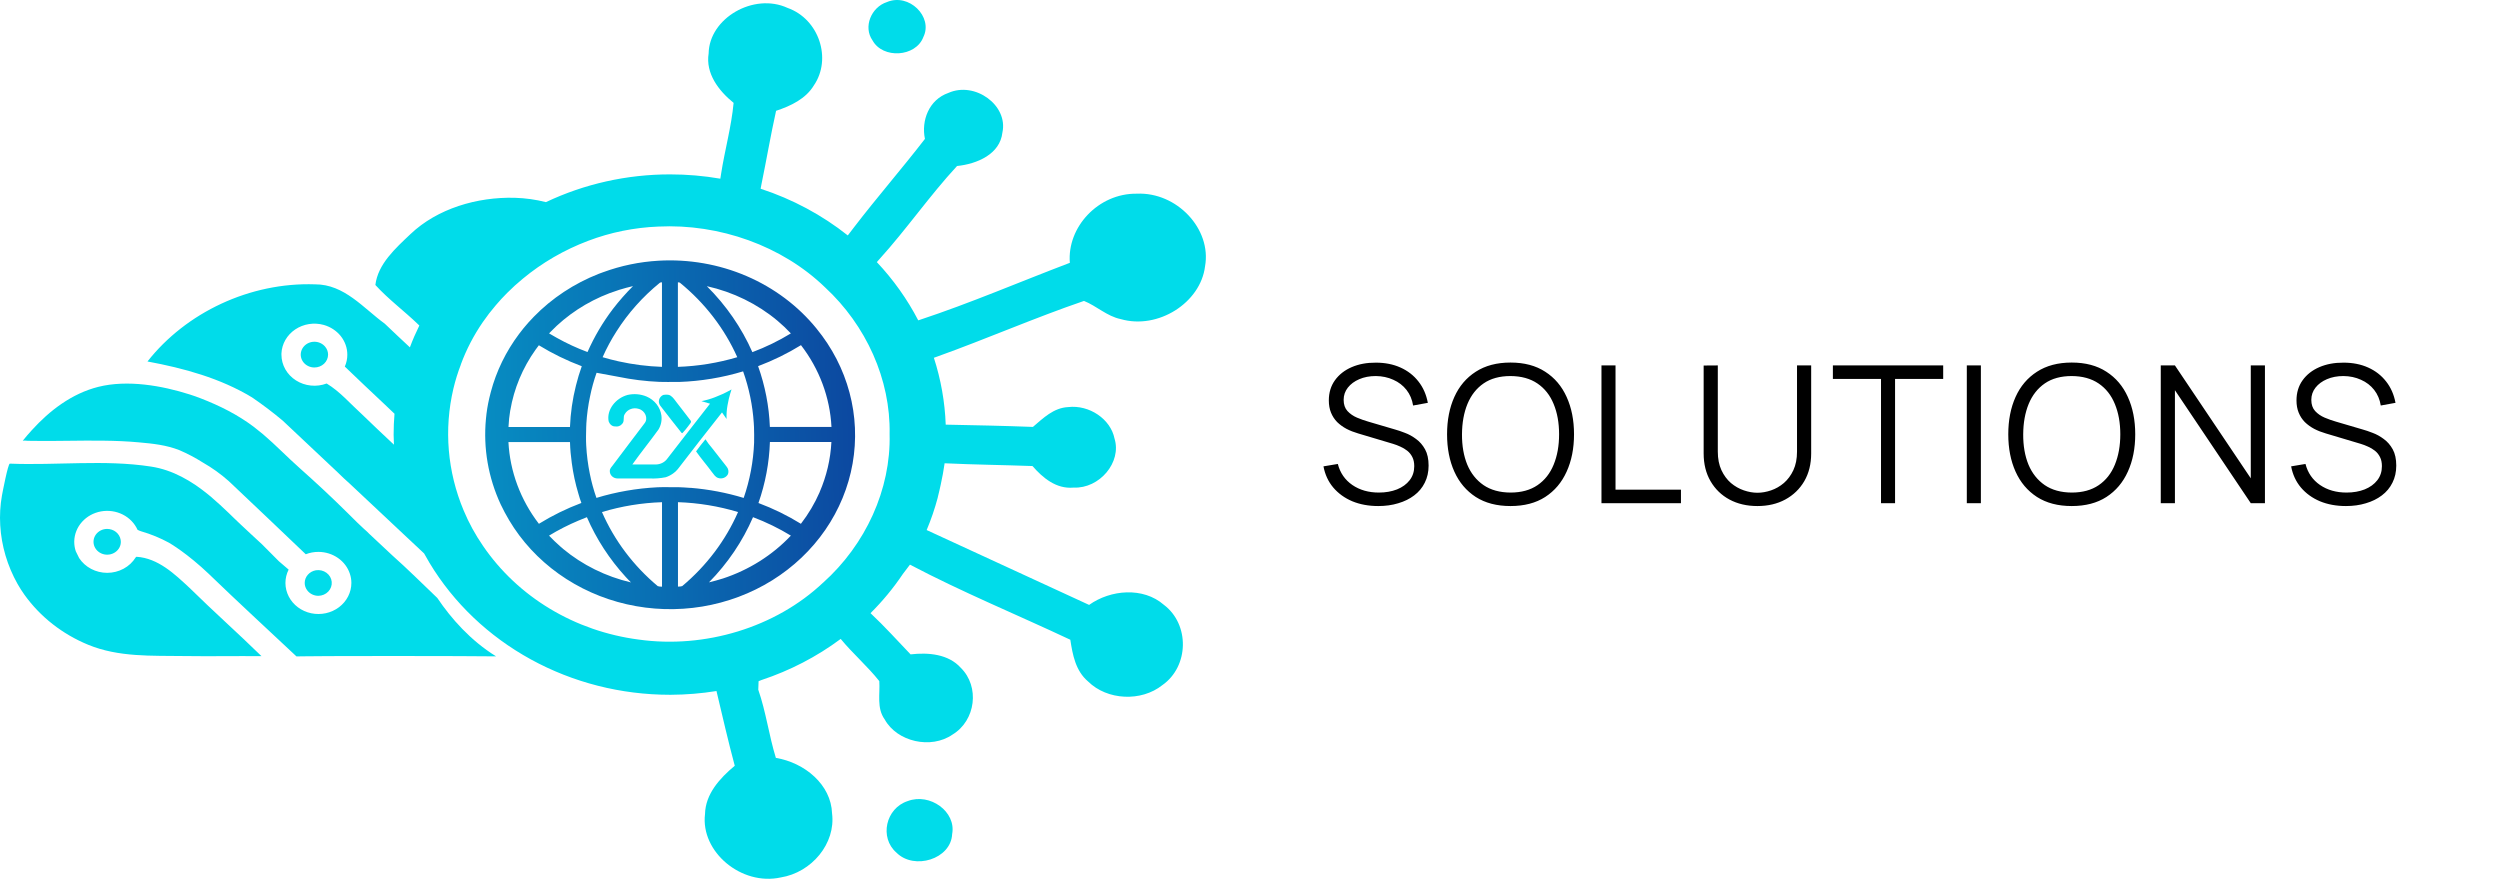
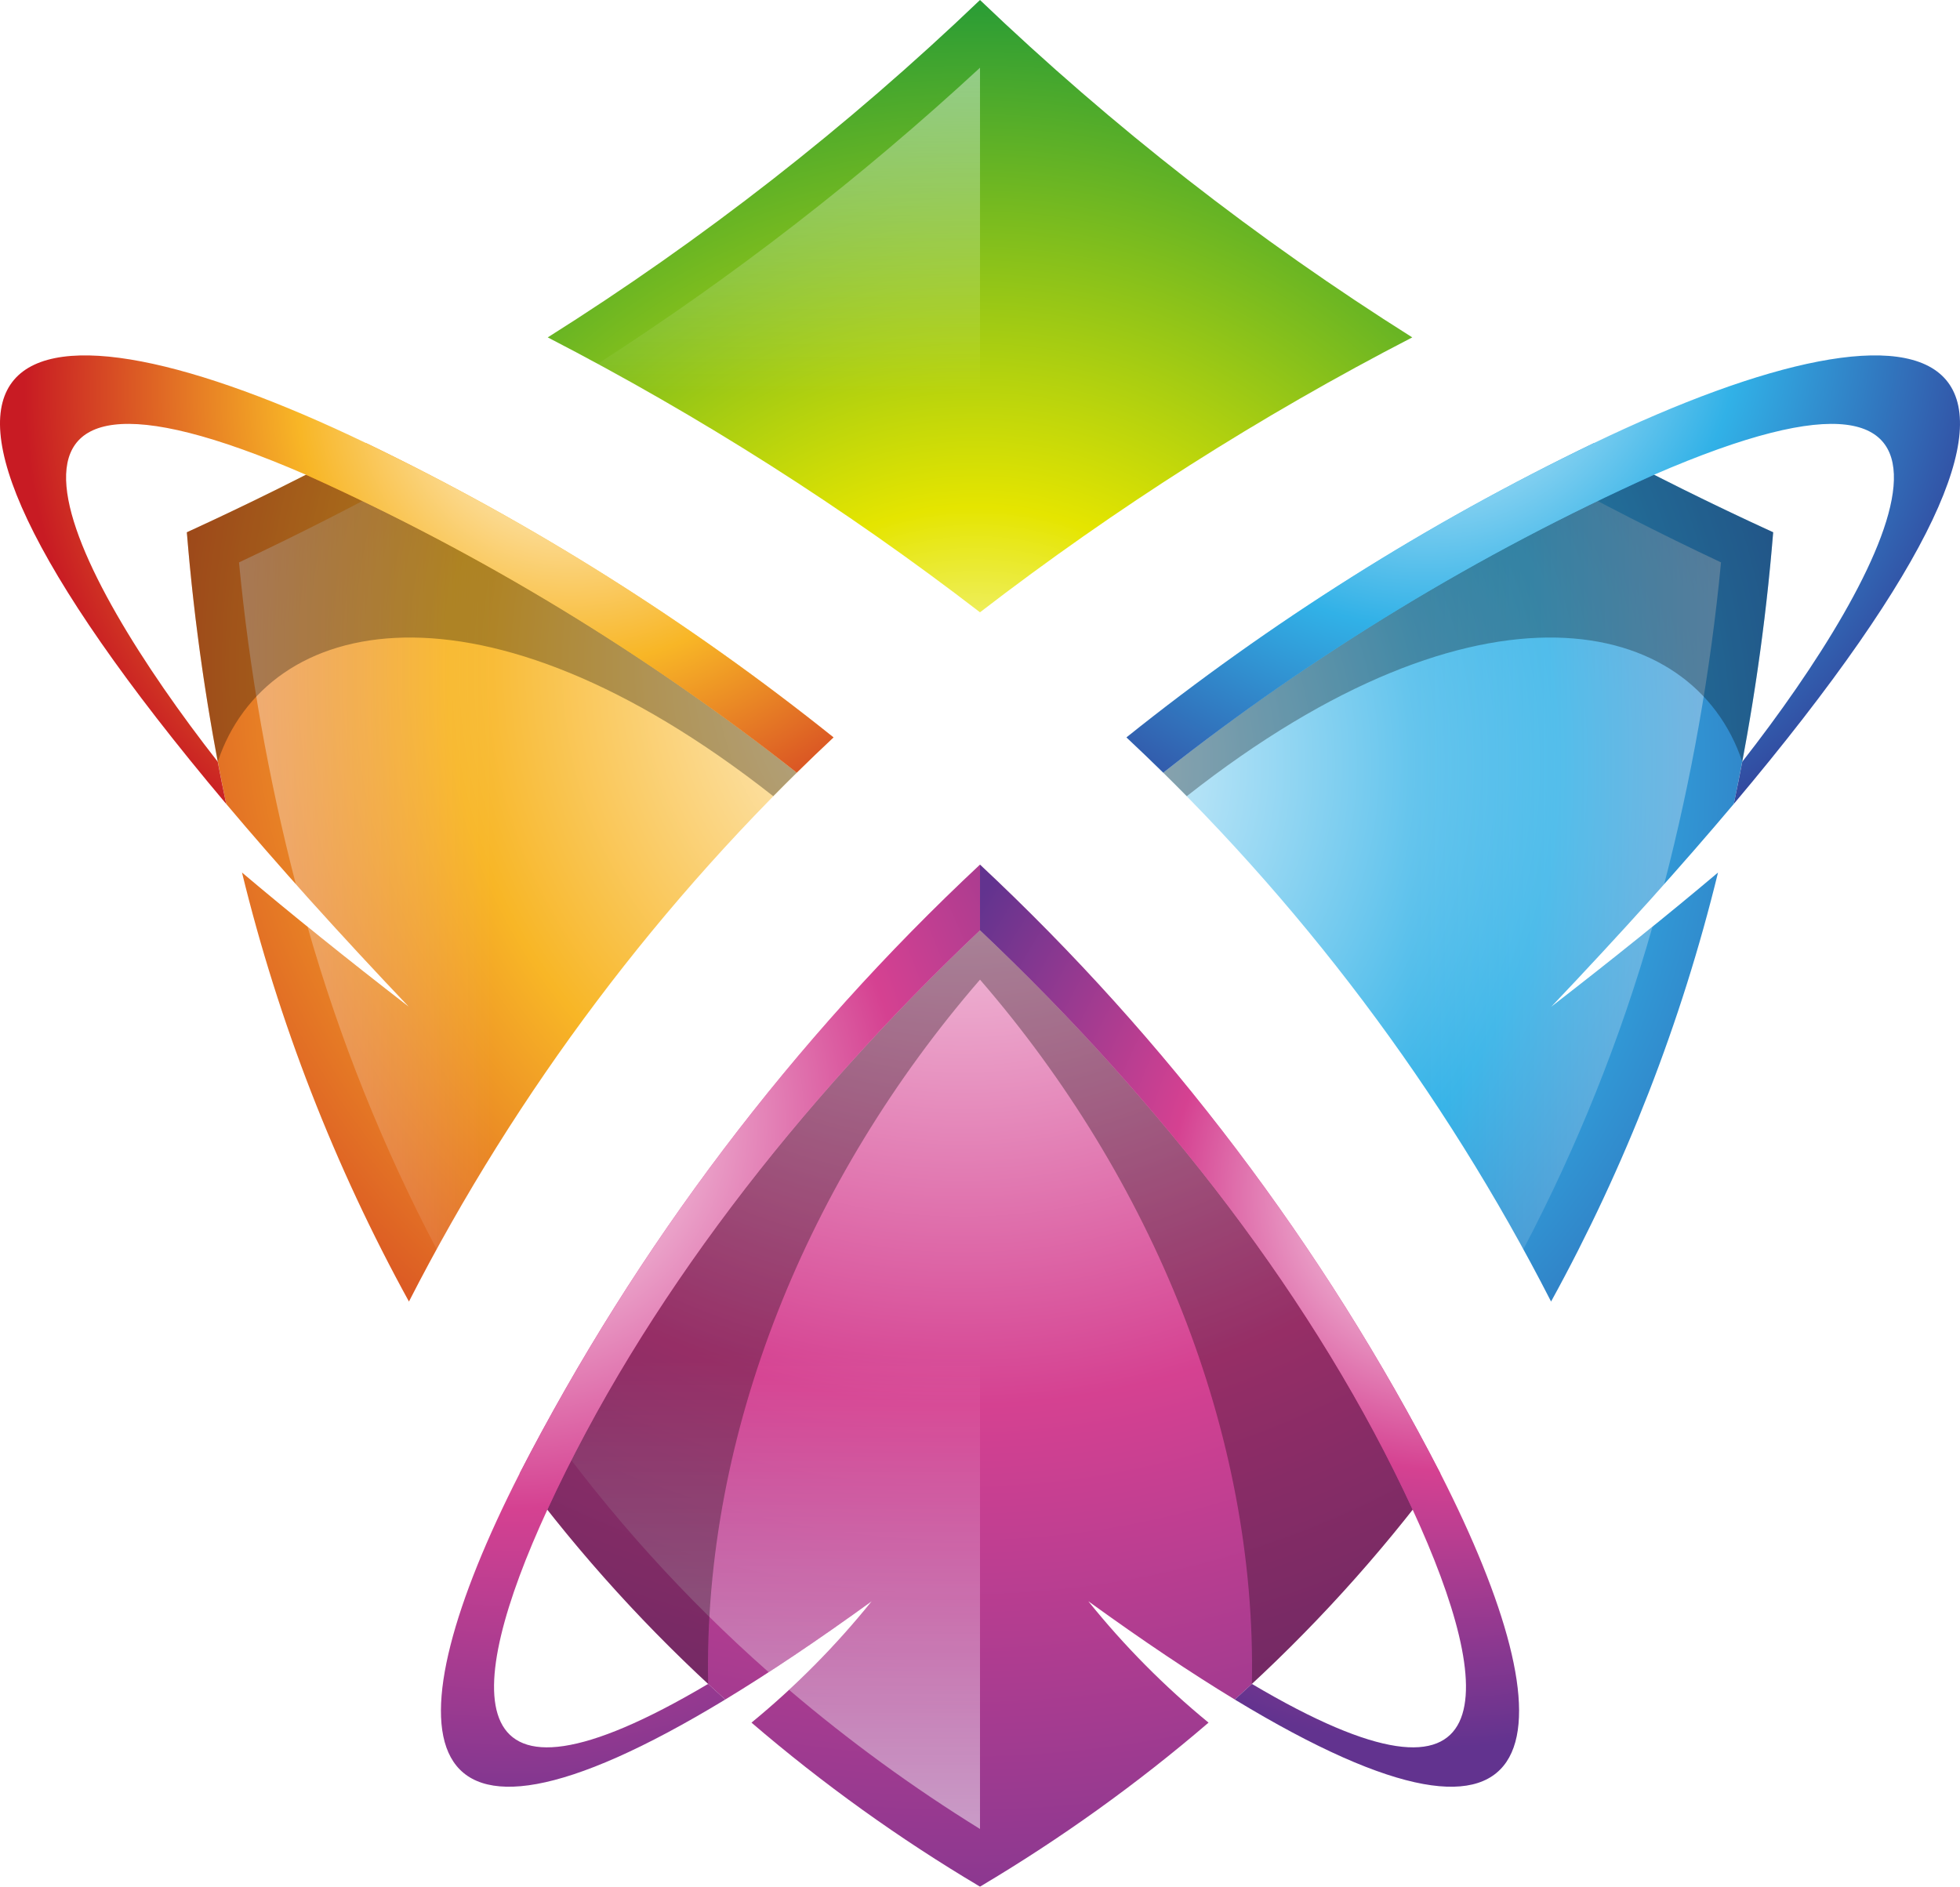
- <svg xmlns="http://www.w3.org/2000/svg" width="196" height="69" viewBox="0 0 196 69" fill="none">
-   <path d="M64.019 25.764C62.575 23.987 60.689 22.571 58.528 21.643C56.366 20.715 53.996 20.302 51.625 20.44C50.137 20.526 48.673 20.831 47.285 21.342C47.173 21.377 47.058 21.424 46.947 21.465C45.012 22.226 43.275 23.373 41.856 24.828C41.714 24.983 41.561 25.137 41.416 25.299C41.163 25.582 40.924 25.876 40.695 26.182C39.663 27.557 38.911 29.101 38.479 30.735C38.438 30.89 38.401 31.041 38.364 31.196C38.235 31.743 38.146 32.297 38.097 32.855C37.881 35.141 38.279 37.441 39.254 39.544C39.451 39.966 39.68 40.38 39.915 40.783C40.889 42.42 42.211 43.85 43.798 44.985C45.385 46.119 47.203 46.933 49.139 47.375C51.075 47.817 53.087 47.878 55.05 47.555C57.012 47.231 58.882 46.53 60.544 45.495C62.205 44.459 63.622 43.112 64.706 41.538C65.79 39.963 66.518 38.194 66.844 36.343C67.17 34.491 67.088 32.596 66.601 30.776C66.115 28.956 65.236 27.25 64.018 25.764H64.019ZM60.957 25.148C61.326 25.459 61.675 25.79 62.003 26.139C61.051 26.721 60.04 27.214 58.986 27.609C58.141 25.694 56.931 23.941 55.417 22.436C57.474 22.893 59.378 23.825 60.957 25.148ZM53.147 22.134C53.204 22.142 53.271 22.134 53.316 22.173C55.267 23.766 56.803 25.762 57.803 28.004C56.295 28.453 54.728 28.708 53.147 28.762V22.134ZM51.73 22.173C51.775 22.132 51.84 22.142 51.898 22.134V28.762C50.752 28.722 49.612 28.577 48.496 28.329C48.07 28.235 47.658 28.127 47.244 28.004C47.555 27.302 47.921 26.622 48.34 25.97C49.247 24.543 50.391 23.261 51.727 22.173H51.73ZM43.157 26.023C44.436 24.698 46.015 23.661 47.777 22.989C48.032 22.893 48.29 22.804 48.549 22.722C48.903 22.61 49.267 22.516 49.628 22.431C49.064 22.994 48.539 23.591 48.056 24.218C47.257 25.27 46.588 26.405 46.061 27.6C45.23 27.291 44.427 26.919 43.659 26.489C43.45 26.377 43.248 26.261 43.047 26.138C43.075 26.103 43.112 26.062 43.157 26.023ZM40.008 32.169C40.295 30.465 40.972 28.841 41.993 27.41C42.076 27.294 42.161 27.181 42.247 27.069C43.308 27.72 44.435 28.27 45.61 28.712C45.433 29.208 45.281 29.716 45.154 30.226C44.885 31.292 44.729 32.38 44.686 33.475H39.865C39.885 33.037 39.931 32.6 40.004 32.167L40.008 32.169ZM39.867 34.66H44.687C44.703 35.209 44.752 35.758 44.829 36.303C44.936 37.116 45.109 37.92 45.347 38.708C45.416 38.952 45.488 39.191 45.581 39.432C44.415 39.87 43.3 40.418 42.25 41.066C40.809 39.192 39.979 36.964 39.861 34.653L39.867 34.66ZM44.14 43.023C44.066 42.966 43.998 42.904 43.927 42.841C43.62 42.574 43.328 42.288 43.044 41.994C43.78 41.545 44.552 41.151 45.352 40.815C45.569 40.721 45.792 40.633 46.013 40.547C46.754 42.257 47.784 43.842 49.064 45.241C49.206 45.384 49.326 45.531 49.47 45.663C47.492 45.199 45.662 44.293 44.134 43.022L44.14 43.023ZM51.901 45.995C51.788 46.001 51.675 45.986 51.568 45.953C49.66 44.356 48.164 42.37 47.195 40.145C48.719 39.685 50.302 39.424 51.901 39.372V45.995ZM51.559 38.203H51.54C49.915 38.284 48.308 38.564 46.76 39.035C46.544 38.418 46.371 37.788 46.243 37.15C46.093 36.415 45.998 35.67 45.959 34.922C45.931 34.538 45.948 33.853 45.959 33.478L45.97 33.235V33.219C45.972 33.214 45.972 33.209 45.97 33.204C46.014 32.486 46.112 31.771 46.263 31.066C46.389 30.443 46.559 29.828 46.772 29.225L48.463 29.538C49.527 29.759 50.61 29.892 51.698 29.939C51.867 29.939 52.691 29.957 53.238 29.945H53.251C54.953 29.885 56.638 29.605 58.26 29.115C58.725 30.426 59.007 31.789 59.096 33.169V33.184C59.105 33.281 59.109 33.382 59.114 33.478C59.122 33.822 59.135 34.357 59.122 34.663V34.708C59.064 36.18 58.789 37.637 58.305 39.038C56.96 38.628 55.571 38.364 54.163 38.248C54.141 38.248 54.117 38.248 54.092 38.248C53.784 38.222 53.476 38.206 53.164 38.195C53.004 38.195 52.84 38.195 52.688 38.195C52.121 38.183 51.664 38.198 51.554 38.202L51.559 38.203ZM53.486 45.951C53.378 45.981 53.266 45.994 53.153 45.99V39.37C54.753 39.424 56.338 39.684 57.863 40.144C56.889 42.369 55.39 44.356 53.481 45.955L53.486 45.951ZM56.655 45.36C56.302 45.474 55.946 45.568 55.583 45.657C57.053 44.164 58.223 42.432 59.037 40.546C60.073 40.937 61.067 41.422 62.004 41.993C60.555 43.529 58.711 44.69 56.649 45.364L56.655 45.36ZM64.263 38.581C63.879 39.461 63.385 40.296 62.791 41.066C61.743 40.418 60.627 39.872 59.462 39.436C60.004 37.891 60.307 36.28 60.361 34.653H65.182C65.113 36.004 64.8 37.334 64.257 38.585L64.263 38.581ZM60.358 33.47C60.294 31.849 59.984 30.245 59.435 28.707C60.611 28.265 61.738 27.713 62.797 27.06C64.24 28.932 65.071 31.161 65.187 33.472L60.358 33.47Z" fill="url(#paint0_linear_551_7754)" />
-   <path d="M72.391 2.905C73.175 1.315 71.256 -0.569 69.537 0.162C68.297 0.563 67.665 2.117 68.402 3.161C69.209 4.639 71.798 4.476 72.391 2.905Z" fill="url(#paint1_linear_551_7754)" />
-   <path d="M89.122 15.185C86.103 15.146 83.645 17.815 83.876 20.605C79.944 22.099 76.078 23.765 72.088 25.084L71.99 25.115C71.132 23.461 70.039 21.925 68.742 20.547L68.935 20.332C71.075 17.971 72.87 15.354 75.032 13.015C76.613 12.854 78.403 12.08 78.588 10.393C79.06 8.255 76.437 6.358 74.358 7.283C72.823 7.817 72.216 9.456 72.515 10.89C70.712 13.226 68.766 15.46 66.972 17.798L66.467 18.458C64.446 16.854 62.13 15.613 59.633 14.797L59.687 14.505C60.087 12.566 60.416 10.616 60.845 8.687C62.008 8.303 63.182 7.739 63.81 6.691C65.228 4.621 64.224 1.499 61.744 0.62C59.096 -0.598 55.602 1.422 55.557 4.191C55.31 5.75 56.329 7.105 57.515 8.065C57.342 9.936 56.824 11.762 56.535 13.62L56.475 14.009C55.178 13.785 53.861 13.672 52.541 13.672C49.159 13.669 45.823 14.414 42.802 15.847C42.005 15.645 41.187 15.531 40.362 15.507C37.406 15.429 34.289 16.35 32.18 18.354C31.002 19.472 29.628 20.698 29.429 22.343C30.456 23.469 31.698 24.385 32.799 25.446L32.877 25.52C32.602 26.077 32.353 26.648 32.135 27.232C31.478 26.618 30.816 26.003 30.168 25.379C28.496 24.165 26.998 22.281 24.695 22.292C19.6 22.118 14.586 24.497 11.563 28.34C14.439 28.874 17.276 29.654 19.76 31.156C20.596 31.726 21.4 32.335 22.17 32.982L26.5 37.058C26.792 37.348 27.091 37.631 27.4 37.901L31.871 42.099L33.25 43.39C33.386 43.642 33.528 43.89 33.676 44.133C35.567 47.27 38.307 49.88 41.616 51.695C44.925 53.511 48.685 54.469 52.514 54.471H52.601C53.797 54.464 54.992 54.366 56.172 54.177C56.636 56.131 57.084 58.092 57.605 60.035C56.423 61.021 55.306 62.251 55.273 63.826C54.916 66.785 58.126 69.466 61.202 68.793C63.65 68.402 65.534 66.112 65.233 63.771C65.159 61.512 63.087 59.794 60.828 59.419C60.286 57.656 60.053 55.812 59.449 54.075C59.457 53.908 59.466 53.575 59.473 53.407C59.544 53.377 59.614 53.348 59.691 53.318C61.939 52.573 64.041 51.483 65.911 50.091C66.859 51.244 68.009 52.229 68.937 53.399C69.007 54.405 68.715 55.507 69.362 56.405C70.326 58.15 72.987 58.766 74.679 57.589C76.502 56.486 76.825 53.829 75.327 52.358C74.362 51.279 72.786 51.14 71.389 51.303C70.35 50.22 69.349 49.102 68.249 48.072C69.198 47.127 70.047 46.098 70.785 44.999C70.971 44.756 71.155 44.507 71.34 44.268C75.422 46.419 79.725 48.186 83.913 50.156C84.093 51.328 84.323 52.598 85.308 53.429C86.807 54.91 89.476 55.032 91.131 53.712C93.225 52.242 93.282 48.949 91.246 47.417C89.628 46.005 87.07 46.225 85.386 47.425C81.133 45.471 76.887 43.515 72.65 41.556C73 40.726 73.29 39.876 73.52 39.01C73.52 39.01 73.52 38.998 73.52 38.995C73.529 38.959 73.537 38.928 73.544 38.894C73.622 38.596 73.686 38.294 73.754 37.992C73.877 37.435 73.978 36.878 74.058 36.321C76.353 36.43 78.653 36.454 80.948 36.538C81.745 37.455 82.804 38.352 84.162 38.228C86.207 38.322 87.957 36.236 87.378 34.383C87.07 32.847 85.393 31.725 83.748 31.915C82.599 31.969 81.778 32.792 80.981 33.47C78.712 33.384 76.431 33.336 74.157 33.292H74.144C74.079 31.514 73.767 29.752 73.216 28.05L73.499 27.948C77.358 26.563 81.111 24.918 84.983 23.593C85.976 23.987 86.773 24.789 87.862 25.017C90.789 25.864 94.131 23.732 94.476 20.876C95.002 17.954 92.267 15.042 89.122 15.185ZM30.885 34.863C30.035 34.069 29.19 33.268 28.352 32.458C27.457 31.649 26.66 30.702 25.61 30.067C25.218 30.215 24.793 30.27 24.373 30.227C23.954 30.185 23.551 30.046 23.202 29.823C22.852 29.6 22.566 29.3 22.367 28.949C22.169 28.597 22.066 28.206 22.065 27.808C22.063 27.775 22.063 27.741 22.065 27.708C22.082 27.337 22.188 26.975 22.375 26.649C22.563 26.323 22.827 26.042 23.147 25.827C23.468 25.612 23.836 25.468 24.224 25.407C24.612 25.346 25.01 25.37 25.387 25.475C25.913 25.626 26.376 25.929 26.709 26.341C27.048 26.764 27.232 27.28 27.23 27.811C27.231 28.129 27.164 28.445 27.033 28.739C28.055 29.733 29.102 30.704 30.141 31.688C30.403 31.939 30.667 32.186 30.929 32.437C30.884 32.979 30.86 33.524 30.86 34.078C30.866 34.337 30.87 34.604 30.885 34.863ZM64.526 45.684C60.805 49.196 55.266 50.872 50.064 50.141C47.59 49.818 45.22 48.994 43.116 47.727C41.011 46.461 39.222 44.78 37.871 42.801C37.267 41.926 36.758 40.995 36.352 40.024C35.076 36.986 34.795 33.657 35.547 30.468C35.698 29.83 35.893 29.202 36.13 28.588C36.13 28.588 36.13 28.576 36.13 28.572C36.561 27.402 37.142 26.285 37.858 25.246C38.171 24.792 38.508 24.354 38.869 23.934C39.153 23.601 39.447 23.276 39.76 22.966C40.15 22.575 40.561 22.201 40.992 21.848C42.507 20.592 44.238 19.589 46.111 18.881C47.863 18.216 49.722 17.838 51.609 17.763C56.404 17.527 61.316 19.273 64.677 22.522C67.906 25.505 69.831 29.753 69.745 34.031C69.854 38.375 67.863 42.697 64.526 45.688V45.684ZM74.178 34.008V34.059C74.178 34.041 74.178 34.024 74.178 34.007V34.008Z" fill="url(#paint2_linear_551_7754)" />
-   <path d="M71.171 62.802C69.434 63.363 68.929 65.673 70.279 66.844C71.667 68.246 74.562 67.352 74.648 65.394C74.984 63.634 72.903 62.145 71.171 62.802Z" fill="url(#paint3_linear_551_7754)" />
-   <path d="M25.485 27.172C25.386 27.055 25.26 26.96 25.117 26.895C24.974 26.829 24.818 26.794 24.659 26.793C24.5 26.791 24.343 26.823 24.199 26.886C24.055 26.949 23.927 27.041 23.826 27.157C23.724 27.272 23.651 27.407 23.612 27.552C23.572 27.697 23.567 27.848 23.598 27.995C23.628 28.142 23.693 28.28 23.788 28.401C23.882 28.521 24.003 28.62 24.144 28.691C24.299 28.771 24.474 28.812 24.651 28.811C24.935 28.811 25.207 28.704 25.408 28.515C25.608 28.326 25.721 28.07 25.722 27.803C25.722 27.574 25.639 27.352 25.486 27.173L25.485 27.172Z" fill="url(#paint4_linear_551_7754)" />
-   <path d="M8.403 41.467C8.227 41.467 8.055 41.507 7.9 41.585C7.745 41.663 7.612 41.775 7.514 41.912C7.416 42.049 7.355 42.207 7.337 42.371C7.319 42.535 7.343 42.702 7.409 42.855C7.475 43.008 7.579 43.144 7.714 43.25C7.848 43.357 8.008 43.43 8.18 43.465C8.351 43.499 8.529 43.493 8.698 43.448C8.867 43.402 9.021 43.318 9.147 43.203C9.273 43.091 9.366 42.95 9.421 42.795C9.475 42.64 9.487 42.475 9.458 42.314C9.417 42.078 9.288 41.863 9.095 41.708C8.902 41.553 8.657 41.468 8.403 41.467Z" fill="url(#paint5_linear_551_7754)" />
-   <path d="M34.285 46.881L34.277 46.873C33.103 45.751 31.949 44.602 30.746 43.533L28.943 41.846C28.818 41.715 28.685 41.591 28.546 41.474L28.033 40.99C27.769 40.723 27.507 40.464 27.24 40.205C26.041 39.017 24.78 37.842 23.516 36.719C22.523 35.842 21.619 34.893 20.609 34.034C20.371 33.834 20.128 33.64 19.878 33.45C18.621 32.506 17.238 31.814 15.756 31.238C15.464 31.122 15.169 31.02 14.868 30.924C12.681 30.228 9.995 29.759 7.713 30.328C5.619 30.855 3.877 32.199 2.494 33.726C2.251 33.993 2.013 34.267 1.785 34.549C1.905 34.538 2.027 34.541 2.146 34.557C2.278 34.557 2.404 34.565 2.536 34.565C4.396 34.595 6.261 34.522 8.12 34.549C9.048 34.561 9.975 34.595 10.9 34.682C11.992 34.778 13.044 34.891 14.066 35.293C14.703 35.566 15.314 35.889 15.895 36.257C16.627 36.674 17.31 37.163 17.932 37.716C19.955 39.62 21.956 41.538 23.972 43.454C24.286 43.33 24.624 43.267 24.965 43.268C25.517 43.269 26.055 43.437 26.499 43.747C26.944 44.056 27.271 44.492 27.433 44.99C27.509 45.22 27.548 45.46 27.548 45.701C27.548 46.066 27.461 46.427 27.293 46.757C27.125 47.087 26.881 47.376 26.578 47.605C26.275 47.833 25.922 47.994 25.544 48.076C25.166 48.158 24.773 48.159 24.395 48.079C24.016 47.999 23.662 47.839 23.358 47.612C23.054 47.385 22.808 47.096 22.639 46.768C22.469 46.439 22.38 46.078 22.378 45.713C22.377 45.347 22.463 44.986 22.629 44.656C22.378 44.436 22.123 44.219 21.865 44.003C21.426 43.554 20.979 43.113 20.535 42.667C19.968 42.153 19.41 41.622 18.844 41.096C18.532 40.81 18.236 40.508 17.932 40.218C17.484 39.789 17.029 39.367 16.557 38.965L16.334 38.779C15.033 37.719 13.555 36.841 11.83 36.578C9.995 36.295 8.135 36.28 6.279 36.311C4.423 36.342 2.604 36.423 0.77 36.349C0.628 36.349 0.194 38.621 0.153 38.845C0.016 39.618 -0.029 40.403 0.018 41.186C0.113 42.792 0.576 44.36 1.376 45.781C1.541 46.074 1.723 46.358 1.919 46.632C3.157 48.36 4.892 49.72 6.92 50.552C9.298 51.531 11.882 51.399 14.434 51.434C16.455 51.464 18.48 51.425 20.5 51.442C18.648 49.631 16.706 47.909 14.861 46.091C13.709 45.022 12.403 43.755 10.694 43.65C10.676 43.668 10.658 43.684 10.638 43.7C10.41 44.068 10.084 44.374 9.692 44.586C9.3 44.799 8.855 44.911 8.403 44.911C7.962 44.91 7.528 44.803 7.143 44.6C6.758 44.397 6.434 44.105 6.203 43.751C6.116 43.573 6.03 43.395 5.94 43.216C5.861 42.978 5.821 42.731 5.821 42.481V42.439C5.833 41.881 6.047 41.344 6.428 40.918C6.809 40.491 7.334 40.201 7.916 40.095C8.497 39.99 9.099 40.076 9.621 40.338C10.143 40.601 10.553 41.025 10.784 41.538C10.88 41.589 10.982 41.63 11.087 41.661C11.838 41.88 12.561 42.177 13.242 42.547C13.34 42.606 14.66 43.363 16.419 45.038C16.419 45.038 16.419 45.046 16.428 45.05C18.669 47.213 20.965 49.325 23.243 51.463C23.432 51.463 23.625 51.463 23.819 51.455C24.48 51.455 25.136 51.443 25.794 51.439C29.164 51.424 32.531 51.431 35.901 51.439L38.895 51.459C36.893 50.219 35.381 48.505 34.285 46.881Z" fill="url(#paint6_linear_551_7754)" />
-   <path d="M24.959 46.712C25.106 46.71 25.251 46.679 25.385 46.621C25.519 46.564 25.639 46.481 25.737 46.378C25.835 46.275 25.91 46.154 25.956 46.022C26.003 45.891 26.02 45.752 26.006 45.614C25.993 45.475 25.95 45.342 25.88 45.22C25.809 45.098 25.712 44.992 25.596 44.907C25.48 44.822 25.346 44.761 25.204 44.726C25.061 44.692 24.913 44.686 24.768 44.709C24.521 44.751 24.298 44.874 24.138 45.055C23.977 45.236 23.889 45.465 23.889 45.701C23.888 45.919 23.963 46.13 24.103 46.304C24.202 46.43 24.331 46.533 24.48 46.604C24.628 46.675 24.793 46.712 24.959 46.712Z" fill="url(#paint7_linear_551_7754)" />
-   <path d="M53.428 33.931L53.498 33.961C53.684 33.761 53.857 33.55 54.017 33.33C54.091 33.218 54.259 33.081 54.127 32.951C53.783 32.483 53.41 32.033 53.063 31.568C52.908 31.38 52.788 31.16 52.571 31.02C52.405 30.91 52.181 30.935 51.991 30.966C51.912 31.002 51.843 31.055 51.788 31.119C51.733 31.183 51.693 31.258 51.672 31.339C51.651 31.419 51.649 31.503 51.665 31.584C51.682 31.665 51.717 31.742 51.768 31.809C52.323 32.517 52.861 33.233 53.428 33.931Z" fill="url(#paint8_linear_551_7754)" />
-   <path d="M55.809 35.107C55.624 34.897 55.458 34.674 55.309 34.44C55.057 34.751 54.799 35.058 54.572 35.388C54.964 35.95 55.423 36.474 55.827 37.025C55.96 37.189 56.074 37.397 56.299 37.472C56.446 37.522 56.607 37.519 56.751 37.462C56.894 37.406 57.011 37.301 57.076 37.167C57.112 37.068 57.12 36.962 57.099 36.859C57.079 36.755 57.031 36.659 56.96 36.578L55.809 35.107Z" fill="url(#paint9_linear_551_7754)" />
-   <path d="M56.605 32.334L56.963 32.848C56.948 32.491 56.973 32.133 57.036 31.78C57.063 31.614 57.097 31.447 57.136 31.284C57.198 31.017 57.278 30.763 57.351 30.533C57.136 30.655 56.892 30.78 56.642 30.897C56.448 30.985 56.248 31.069 56.048 31.145C55.707 31.278 55.353 31.38 54.992 31.451L55.666 31.649C54.542 33.092 53.415 34.532 52.301 35.978C52.204 36.108 52.077 36.214 51.929 36.289C51.782 36.364 51.618 36.407 51.45 36.413H49.577C50.237 35.484 50.961 34.596 51.627 33.671C51.827 33.336 51.906 32.949 51.853 32.568C51.808 32.249 51.678 31.946 51.475 31.687C51.272 31.428 51.002 31.222 50.692 31.088C50.225 30.894 49.703 30.85 49.207 30.962C48.263 31.216 47.544 32.127 47.717 33.03C47.782 33.229 47.974 33.443 48.223 33.431C48.324 33.45 48.428 33.443 48.524 33.409C48.62 33.376 48.705 33.318 48.768 33.242C48.999 33.023 48.81 32.689 48.992 32.449C49.094 32.274 49.258 32.139 49.456 32.067C49.654 31.995 49.872 31.991 50.072 32.055C50.577 32.188 50.851 32.806 50.526 33.194C49.699 34.263 48.903 35.353 48.083 36.426C47.978 36.578 47.812 36.716 47.809 36.906C47.804 36.983 47.816 37.061 47.844 37.135C47.873 37.208 47.916 37.275 47.973 37.332C48.03 37.388 48.098 37.434 48.174 37.464C48.25 37.495 48.332 37.511 48.415 37.511C49.253 37.517 50.092 37.511 50.93 37.511C51.354 37.532 51.779 37.499 52.195 37.415C52.604 37.279 52.959 37.026 53.208 36.692C54.327 35.233 55.459 33.78 56.605 32.334Z" fill="url(#paint10_linear_551_7754)" />
-   <path d="M108.057 39.674C107.302 39.674 106.622 39.549 106.017 39.299C105.417 39.044 104.92 38.684 104.525 38.219C104.135 37.754 103.88 37.202 103.76 36.562L104.885 36.374C105.065 37.074 105.445 37.624 106.025 38.024C106.605 38.419 107.297 38.617 108.102 38.617C108.632 38.617 109.107 38.534 109.527 38.369C109.947 38.199 110.277 37.959 110.517 37.649C110.757 37.339 110.877 36.972 110.877 36.547C110.877 36.267 110.827 36.029 110.727 35.834C110.627 35.634 110.495 35.469 110.33 35.339C110.165 35.209 109.985 35.102 109.79 35.017C109.595 34.927 109.405 34.854 109.22 34.799L106.482 33.982C106.152 33.887 105.847 33.767 105.567 33.622C105.287 33.472 105.042 33.294 104.832 33.089C104.627 32.879 104.467 32.634 104.352 32.354C104.237 32.074 104.18 31.754 104.18 31.394C104.18 30.784 104.34 30.257 104.66 29.812C104.98 29.367 105.417 29.024 105.972 28.784C106.527 28.544 107.16 28.427 107.87 28.432C108.59 28.432 109.232 28.559 109.797 28.814C110.367 29.069 110.837 29.434 111.207 29.909C111.577 30.379 111.822 30.937 111.942 31.582L110.787 31.792C110.712 31.322 110.54 30.914 110.27 30.569C110 30.224 109.655 29.959 109.235 29.774C108.82 29.584 108.362 29.487 107.862 29.482C107.377 29.482 106.945 29.564 106.565 29.729C106.19 29.889 105.892 30.109 105.672 30.389C105.452 30.669 105.342 30.989 105.342 31.349C105.342 31.714 105.442 32.007 105.642 32.227C105.847 32.447 106.097 32.619 106.392 32.744C106.692 32.869 106.982 32.972 107.262 33.052L109.377 33.674C109.597 33.734 109.855 33.822 110.15 33.937C110.45 34.047 110.74 34.207 111.02 34.417C111.305 34.622 111.54 34.892 111.725 35.227C111.91 35.562 112.002 35.987 112.002 36.502C112.002 37.002 111.902 37.449 111.702 37.844C111.507 38.239 111.23 38.572 110.87 38.842C110.515 39.112 110.097 39.317 109.617 39.457C109.142 39.602 108.622 39.674 108.057 39.674ZM118.423 39.674C117.348 39.674 116.44 39.437 115.7 38.962C114.96 38.482 114.4 37.819 114.02 36.974C113.64 36.129 113.45 35.154 113.45 34.049C113.45 32.944 113.64 31.969 114.02 31.124C114.4 30.279 114.96 29.619 115.7 29.144C116.44 28.664 117.348 28.424 118.423 28.424C119.503 28.424 120.41 28.664 121.145 29.144C121.885 29.619 122.445 30.279 122.825 31.124C123.21 31.969 123.403 32.944 123.403 34.049C123.403 35.154 123.21 36.129 122.825 36.974C122.445 37.819 121.885 38.482 121.145 38.962C120.41 39.437 119.503 39.674 118.423 39.674ZM118.423 38.617C119.268 38.617 119.973 38.424 120.538 38.039C121.103 37.654 121.525 37.119 121.805 36.434C122.09 35.744 122.233 34.949 122.233 34.049C122.233 33.149 122.09 32.357 121.805 31.672C121.525 30.987 121.103 30.452 120.538 30.067C119.973 29.682 119.268 29.487 118.423 29.482C117.578 29.482 116.875 29.674 116.315 30.059C115.755 30.444 115.333 30.982 115.048 31.672C114.768 32.357 114.625 33.149 114.62 34.049C114.615 34.949 114.753 35.742 115.033 36.427C115.318 37.107 115.743 37.642 116.308 38.032C116.873 38.417 117.578 38.612 118.423 38.617ZM125.555 39.449V28.649H126.657V38.392H131.787V39.449H125.555ZM137.781 39.674C136.956 39.674 136.226 39.504 135.591 39.164C134.961 38.824 134.466 38.344 134.106 37.724C133.746 37.104 133.566 36.379 133.566 35.549V28.657L134.676 28.649V35.407C134.676 35.967 134.771 36.452 134.961 36.862C135.151 37.267 135.398 37.602 135.703 37.867C136.013 38.127 136.351 38.319 136.716 38.444C137.081 38.569 137.436 38.632 137.781 38.632C138.131 38.632 138.488 38.569 138.853 38.444C139.218 38.319 139.553 38.127 139.858 37.867C140.163 37.602 140.411 37.267 140.601 36.862C140.791 36.452 140.886 35.967 140.886 35.407V28.649H141.996V35.549C141.996 36.379 141.816 37.104 141.456 37.724C141.096 38.339 140.598 38.819 139.963 39.164C139.333 39.504 138.606 39.674 137.781 39.674ZM147.471 39.449V29.707H143.698V28.649H152.346V29.707H148.573V39.449H147.471ZM154.198 39.449V28.649H155.301V39.449H154.198ZM162.422 39.674C161.347 39.674 160.439 39.437 159.699 38.962C158.959 38.482 158.399 37.819 158.019 36.974C157.639 36.129 157.449 35.154 157.449 34.049C157.449 32.944 157.639 31.969 158.019 31.124C158.399 30.279 158.959 29.619 159.699 29.144C160.439 28.664 161.347 28.424 162.422 28.424C163.502 28.424 164.409 28.664 165.144 29.144C165.884 29.619 166.444 30.279 166.824 31.124C167.209 31.969 167.402 32.944 167.402 34.049C167.402 35.154 167.209 36.129 166.824 36.974C166.444 37.819 165.884 38.482 165.144 38.962C164.409 39.437 163.502 39.674 162.422 39.674ZM162.422 38.617C163.267 38.617 163.972 38.424 164.537 38.039C165.102 37.654 165.524 37.119 165.804 36.434C166.089 35.744 166.232 34.949 166.232 34.049C166.232 33.149 166.089 32.357 165.804 31.672C165.524 30.987 165.102 30.452 164.537 30.067C163.972 29.682 163.267 29.487 162.422 29.482C161.577 29.482 160.874 29.674 160.314 30.059C159.754 30.444 159.332 30.982 159.047 31.672C158.767 32.357 158.624 33.149 158.619 34.049C158.614 34.949 158.752 35.742 159.032 36.427C159.317 37.107 159.742 37.642 160.307 38.032C160.872 38.417 161.577 38.612 162.422 38.617ZM169.404 39.449V28.649H170.514L176.461 37.499V28.649H177.571V39.449H176.461L170.514 30.592V39.449H169.404ZM183.922 39.674C183.167 39.674 182.487 39.549 181.882 39.299C181.282 39.044 180.785 38.684 180.39 38.219C180 37.754 179.745 37.202 179.625 36.562L180.75 36.374C180.93 37.074 181.31 37.624 181.89 38.024C182.47 38.419 183.162 38.617 183.967 38.617C184.497 38.617 184.972 38.534 185.392 38.369C185.812 38.199 186.142 37.959 186.382 37.649C186.622 37.339 186.742 36.972 186.742 36.547C186.742 36.267 186.692 36.029 186.592 35.834C186.492 35.634 186.36 35.469 186.195 35.339C186.03 35.209 185.85 35.102 185.655 35.017C185.46 34.927 185.27 34.854 185.085 34.799L182.347 33.982C182.017 33.887 181.712 33.767 181.432 33.622C181.152 33.472 180.907 33.294 180.697 33.089C180.492 32.879 180.332 32.634 180.217 32.354C180.102 32.074 180.045 31.754 180.045 31.394C180.045 30.784 180.205 30.257 180.525 29.812C180.845 29.367 181.282 29.024 181.837 28.784C182.392 28.544 183.025 28.427 183.735 28.432C184.455 28.432 185.097 28.559 185.662 28.814C186.232 29.069 186.702 29.434 187.072 29.909C187.442 30.379 187.687 30.937 187.807 31.582L186.652 31.792C186.577 31.322 186.405 30.914 186.135 30.569C185.865 30.224 185.52 29.959 185.1 29.774C184.685 29.584 184.227 29.487 183.727 29.482C183.242 29.482 182.81 29.564 182.43 29.729C182.055 29.889 181.757 30.109 181.537 30.389C181.317 30.669 181.207 30.989 181.207 31.349C181.207 31.714 181.307 32.007 181.507 32.227C181.712 32.447 181.962 32.619 182.257 32.744C182.557 32.869 182.847 32.972 183.127 33.052L185.242 33.674C185.462 33.734 185.72 33.822 186.015 33.937C186.315 34.047 186.605 34.207 186.885 34.417C187.17 34.622 187.405 34.892 187.59 35.227C187.775 35.562 187.867 35.987 187.867 36.502C187.867 37.002 187.767 37.449 187.567 37.844C187.372 38.239 187.095 38.572 186.735 38.842C186.38 39.112 185.962 39.317 185.482 39.457C185.007 39.602 184.487 39.674 183.922 39.674Z" fill="black" />
+ <svg xmlns="http://www.w3.org/2000/svg" width="749" height="721" viewBox="0 0 749 721" fill="none">
+   <path fill-rule="evenodd" clip-rule="evenodd" d="M374.501 330.428C302.952 397.314 243.44 476.017 198.571 563.093C221.808 594.448 248.13 623.393 277.141 649.494C293.635 639.489 312.243 627.051 333.114 611.933C319.437 628.936 304.041 644.482 287.172 658.322C314.414 681.704 343.633 702.675 374.501 721C405.371 702.675 434.593 681.704 461.837 658.322C444.965 644.485 429.568 628.939 415.893 611.933C436.764 627.051 455.374 639.489 471.868 649.494C500.877 623.393 527.196 594.447 550.431 563.093C505.564 476.016 446.052 397.313 374.501 330.428Z" fill="url(#paint0_radial_2_167)" />
+   <path fill-rule="evenodd" clip-rule="evenodd" d="M208.344 544.525C233.163 579.152 261.814 610.862 293.75 639.053C305.862 631.193 318.983 622.153 333.112 611.933C323.432 623.985 312.874 635.303 301.522 645.794C324.474 665.33 348.869 683.104 374.499 698.963V330.428C308.134 392.546 252.051 464.811 208.344 544.525Z" fill="url(#paint1_linear_2_167)" />
+   <path opacity="0.3" fill-rule="evenodd" clip-rule="evenodd" d="M374.501 355.52C304.904 421.44 245.787 497.529 209.162 576.943C227.889 600.694 248.432 622.953 270.607 643.519C268.713 547.405 308.731 450.374 374.501 374.382C440.273 450.374 480.291 547.405 478.4 643.519C500.575 622.954 521.119 600.695 539.844 576.943C503.219 497.529 444.104 421.44 374.501 355.52Z" fill="black" />
+   <path fill-rule="evenodd" clip-rule="evenodd" d="M198.573 563.093C148.461 661.453 152.334 725.201 277.143 649.494C274.947 647.517 272.769 645.527 270.609 643.524C173.512 701.065 176.836 647.042 209.164 576.948C245.789 497.533 304.906 421.444 374.503 355.524V330.428C302.954 397.314 243.442 476.017 198.573 563.093Z" fill="url(#paint2_radial_2_167)" />
+   <path fill-rule="evenodd" clip-rule="evenodd" d="M374.501 330.428V355.524C444.105 421.444 503.22 497.533 539.844 576.948C572.17 647.042 575.494 701.065 478.4 643.524C476.236 645.528 474.058 647.518 471.868 649.494C596.678 725.201 600.548 661.453 550.441 563.093C505.567 476.018 446.052 397.315 374.501 330.428Z" fill="url(#paint3_radial_2_167)" />
+   <path fill-rule="evenodd" clip-rule="evenodd" d="M430.467 281.804C496.573 343.776 551.469 416.715 592.73 497.399C621.11 445.792 642.562 390.666 656.533 333.447C637.718 349.323 616.473 366.419 592.798 384.735C619.937 356.143 643.07 330.366 662.558 307.227C669.749 272.975 674.776 238.303 677.609 203.419C654.067 192.635 631.203 181.284 609.019 169.365C545.449 199.981 485.55 237.701 430.467 281.804Z" fill="url(#paint4_radial_2_167)" />
+   <path fill-rule="evenodd" clip-rule="evenodd" d="M430.467 281.808C491.093 338.563 542.276 404.634 582.084 477.528C602.758 438.216 619.315 396.87 631.489 354.152C619.421 363.933 606.523 374.129 592.798 384.739C608.502 368.197 622.888 352.586 635.954 337.905C646.445 297.553 653.708 256.43 657.674 214.925C634.17 203.854 611.092 192.074 588.44 179.586C532.482 208.262 479.557 242.51 430.467 281.808Z" fill="url(#paint5_linear_2_167)" />
+   <path opacity="0.3" fill-rule="evenodd" clip-rule="evenodd" d="M444.533 295.287C447.546 298.254 450.542 301.247 453.521 304.266C565.424 216.148 647.165 235.157 665.794 291.108C671.267 262.106 675.211 232.836 677.609 203.419C662.138 196.334 646.963 189.002 632.084 181.424C565.102 211.477 502.105 249.723 444.533 295.287Z" fill="black" />
+   <path fill-rule="evenodd" clip-rule="evenodd" d="M609.019 169.366C545.449 199.982 485.55 237.702 430.467 281.805C435.204 286.242 439.893 290.736 444.533 295.287C502.151 249.839 565.109 211.612 632.006 181.458C774.538 119.582 722.442 218.671 665.794 291.108C664.77 296.505 663.691 301.879 662.558 307.228C818.386 122.21 740.779 105.978 609.019 169.366Z" fill="url(#paint6_radial_2_167)" />
+   <path fill-rule="evenodd" clip-rule="evenodd" d="M71.397 203.419C74.23 238.303 79.256 272.975 86.447 307.227C105.931 330.366 129.069 356.143 156.209 384.735C132.483 366.401 111.239 349.306 92.476 333.447C106.447 390.665 127.899 445.791 156.277 497.399C197.541 416.716 252.437 343.777 318.542 281.804C263.457 237.701 203.557 199.981 139.985 169.365C117.798 181.282 94.935 192.633 71.397 203.419Z" fill="url(#paint7_radial_2_167)" />
+   <path fill-rule="evenodd" clip-rule="evenodd" d="M91.333 214.925C95.299 256.43 102.561 297.553 113.05 337.905C126.14 352.597 140.524 368.208 156.204 384.739C142.468 374.126 129.573 363.931 117.517 354.152C129.689 396.871 146.245 438.216 166.92 477.528C206.727 404.633 257.91 338.562 318.537 281.808C269.446 242.509 216.519 208.262 160.559 179.586C137.921 192.081 114.846 203.861 91.333 214.925Z" fill="url(#paint8_linear_2_167)" />
+   <path opacity="0.3" fill-rule="evenodd" clip-rule="evenodd" d="M71.397 203.419C73.798 232.836 77.742 262.106 83.213 291.108C101.844 235.157 183.587 216.148 295.487 304.266C298.46 301.247 301.457 298.254 304.478 295.287C246.905 249.724 183.907 211.478 116.925 181.424C102.041 189.001 86.865 196.333 71.397 203.419Z" fill="black" />
+   <path fill-rule="evenodd" clip-rule="evenodd" d="M86.441 307.228C85.308 301.879 84.23 296.506 83.207 291.108C26.558 218.671 -25.539 119.582 116.992 181.458C183.891 211.613 246.851 249.839 304.472 295.287C309.105 290.735 313.793 286.241 318.536 281.805C263.452 237.702 203.551 199.982 139.979 169.366C8.222 105.978 -69.386 122.21 86.441 307.228Z" fill="url(#paint9_radial_2_167)" />
+   <path fill-rule="evenodd" clip-rule="evenodd" d="M209.318 128.937C267.41 158.941 322.692 194.102 374.498 233.996C426.307 194.102 481.591 158.941 539.685 128.937C480.437 91.612 425.095 48.416 374.498 0C323.903 48.414 268.564 91.611 209.318 128.937Z" fill="url(#paint10_radial_2_167)" />
+   <path fill-rule="evenodd" clip-rule="evenodd" d="M374.503 233.994V25.877C329.153 67.799 280.237 105.687 228.309 139.111C279.554 166.683 328.45 198.417 374.503 233.994Z" fill="url(#paint11_linear_2_167)" />
  <defs>
-     <linearGradient id="paint0_linear_551_7754" x1="-0.259" y1="35.265" x2="96.745" y2="32.781" gradientUnits="userSpaceOnUse">
-       <stop stop-color="#00DCEA" />
-       <stop offset="0.15" stop-color="#02C1DC" />
-       <stop offset="0.48" stop-color="#087AB9" />
-       <stop offset="0.96" stop-color="#120A81" />
-       <stop offset="1" stop-color="#13007C" />
+     <radialGradient id="paint0_radial_2_167" cx="0" cy="0" r="1" gradientUnits="userSpaceOnUse" gradientTransform="translate(368.116 247.52) scale(578.978 579.182)">
+       <stop stop-color="white" />
+       <stop offset="0.5" stop-color="#D54191" />
+       <stop offset="1" stop-color="#62338F" />
+     </radialGradient>
+     <linearGradient id="paint1_linear_2_167" x1="291.421" y1="884.122" x2="291.421" y2="517.063" gradientUnits="userSpaceOnUse">
+       <stop stop-color="white" />
+       <stop offset="1" stop-color="white" stop-opacity="0" />
    </linearGradient>
-     <linearGradient id="paint1_linear_551_7754" x1="1409.01" y1="645.71" x2="4476.48" y2="566.355" gradientUnits="userSpaceOnUse">
-       <stop stop-color="#00DCEA" />
-       <stop offset="0.15" stop-color="#02C1DC" />
-       <stop offset="0.48" stop-color="#087AB9" />
-       <stop offset="0.96" stop-color="#120A81" />
-       <stop offset="1" stop-color="#13007C" />
+     <radialGradient id="paint2_radial_2_167" cx="0" cy="0" r="1" gradientUnits="userSpaceOnUse" gradientTransform="translate(195.092 427.265) scale(299.474 299.579)">
+       <stop stop-color="white" />
+       <stop offset="0.5" stop-color="#D54191" />
+       <stop offset="1" stop-color="#62338F" />
+     </radialGradient>
+     <radialGradient id="paint3_radial_2_167" cx="0" cy="0" r="1" gradientUnits="userSpaceOnUse" gradientTransform="translate(552.373 456.696) scale(210.069 210.142)">
+       <stop stop-color="white" />
+       <stop offset="0.5" stop-color="#D54191" />
+       <stop offset="1" stop-color="#62338F" />
+     </radialGradient>
+     <radialGradient id="paint4_radial_2_167" cx="0" cy="0" r="1" gradientUnits="userSpaceOnUse" gradientTransform="translate(378.098 292.453) scale(434.234 434.388)">
+       <stop stop-color="white" />
+       <stop offset="0.5" stop-color="#31B1E7" />
+       <stop offset="1" stop-color="#323390" />
+     </radialGradient>
+     <linearGradient id="paint5_linear_2_167" x1="872.227" y1="328.557" x2="539.712" y2="328.557" gradientUnits="userSpaceOnUse">
+       <stop stop-color="white" />
+       <stop offset="1" stop-color="white" stop-opacity="0" />
    </linearGradient>
-     <linearGradient id="paint2_linear_551_7754" x1="25311.3" y1="27161.1" x2="82071.7" y2="25505.5" gradientUnits="userSpaceOnUse">
-       <stop stop-color="#00DCEA" />
-       <stop offset="0.15" stop-color="#02C1DC" />
-       <stop offset="0.48" stop-color="#087AB9" />
-       <stop offset="0.96" stop-color="#120A81" />
-       <stop offset="1" stop-color="#13007C" />
+     <radialGradient id="paint6_radial_2_167" cx="0" cy="0" r="1" gradientUnits="userSpaceOnUse" gradientTransform="translate(544.813 118.337) scale(242.671 242.757)">
+       <stop stop-color="white" />
+       <stop offset="0.5" stop-color="#31B1E7" />
+       <stop offset="1" stop-color="#323390" />
+     </radialGradient>
+     <radialGradient id="paint7_radial_2_167" cx="0" cy="0" r="1" gradientUnits="userSpaceOnUse" gradientTransform="translate(375.604 255.006) scale(408.738 408.882)">
+       <stop stop-color="white" />
+       <stop offset="0.5" stop-color="#F8B626" />
+       <stop offset="1" stop-color="#C81B23" />
+     </radialGradient>
+     <linearGradient id="paint8_linear_2_167" x1="-68.617" y1="328.557" x2="188.442" y2="328.557" gradientUnits="userSpaceOnUse">
+       <stop stop-color="white" />
+       <stop offset="1" stop-color="white" stop-opacity="0" />
    </linearGradient>
-     <linearGradient id="paint3_linear_551_7754" x1="1676.34" y1="3119.12" x2="5217.36" y2="3028.55" gradientUnits="userSpaceOnUse">
-       <stop stop-color="#00DCEA" />
-       <stop offset="0.15" stop-color="#02C1DC" />
-       <stop offset="0.48" stop-color="#087AB9" />
-       <stop offset="0.96" stop-color="#120A81" />
-       <stop offset="1" stop-color="#13007C" />
-     </linearGradient>
-     <linearGradient id="paint4_linear_551_7754" x1="674.197" y1="710.994" x2="2140.74" y2="673.411" gradientUnits="userSpaceOnUse">
-       <stop stop-color="#00DCEA" />
-       <stop offset="0.15" stop-color="#02C1DC" />
-       <stop offset="0.48" stop-color="#087AB9" />
-       <stop offset="0.96" stop-color="#120A81" />
-       <stop offset="1" stop-color="#13007C" />
-     </linearGradient>
-     <linearGradient id="paint5_linear_551_7754" x1="663.11" y1="942.38" x2="2128.83" y2="904.871" gradientUnits="userSpaceOnUse">
-       <stop stop-color="#00DCEA" />
-       <stop offset="0.15" stop-color="#02C1DC" />
-       <stop offset="0.48" stop-color="#087AB9" />
-       <stop offset="0.96" stop-color="#120A81" />
-       <stop offset="1" stop-color="#13007C" />
-     </linearGradient>
-     <linearGradient id="paint6_linear_551_7754" x1="11896.7" y1="9353.41" x2="38473.8" y2="8187.26" gradientUnits="userSpaceOnUse">
-       <stop stop-color="#00DCEA" />
-       <stop offset="0.15" stop-color="#02C1DC" />
-       <stop offset="0.48" stop-color="#087AB9" />
-       <stop offset="0.96" stop-color="#120A81" />
-       <stop offset="1" stop-color="#13007C" />
-     </linearGradient>
-     <linearGradient id="paint7_linear_551_7754" x1="674.874" y1="998.709" x2="2126.81" y2="961.851" gradientUnits="userSpaceOnUse">
-       <stop stop-color="#00DCEA" />
-       <stop offset="0.15" stop-color="#02C1DC" />
-       <stop offset="0.48" stop-color="#087AB9" />
-       <stop offset="0.96" stop-color="#120A81" />
-       <stop offset="1" stop-color="#13007C" />
-     </linearGradient>
-     <linearGradient id="paint8_linear_551_7754" x1="819.595" y1="1174.72" x2="2545.54" y2="1139.96" gradientUnits="userSpaceOnUse">
-       <stop stop-color="#00DCEA" />
-       <stop offset="0.15" stop-color="#02C1DC" />
-       <stop offset="0.48" stop-color="#087AB9" />
-       <stop offset="0.96" stop-color="#120A81" />
-       <stop offset="1" stop-color="#13007C" />
-     </linearGradient>
-     <linearGradient id="paint9_linear_551_7754" x1="828.964" y1="1278.29" x2="2565.79" y2="1243.62" gradientUnits="userSpaceOnUse">
-       <stop stop-color="#00DCEA" />
-       <stop offset="0.15" stop-color="#02C1DC" />
-       <stop offset="0.48" stop-color="#087AB9" />
-       <stop offset="0.96" stop-color="#120A81" />
-       <stop offset="1" stop-color="#13007C" />
-     </linearGradient>
-     <linearGradient id="paint10_linear_551_7754" x1="2991.81" y1="2758.34" x2="9597.84" y2="2537.86" gradientUnits="userSpaceOnUse">
-       <stop stop-color="#00DCEA" />
-       <stop offset="0.15" stop-color="#02C1DC" />
-       <stop offset="0.48" stop-color="#087AB9" />
-       <stop offset="0.96" stop-color="#120A81" />
-       <stop offset="1" stop-color="#13007C" />
+     <radialGradient id="paint9_radial_2_167" cx="0" cy="0" r="1" gradientUnits="userSpaceOnUse" gradientTransform="translate(218.376 149.323) scale(209.631 209.705)">
+       <stop stop-color="white" />
+       <stop offset="0.5" stop-color="#F8B626" />
+       <stop offset="1" stop-color="#C81B23" />
+     </radialGradient>
+     <radialGradient id="paint10_radial_2_167" cx="0" cy="0" r="1" gradientUnits="userSpaceOnUse" gradientTransform="translate(373.103 307.432) scale(406.785 406.928)">
+       <stop stop-color="white" />
+       <stop offset="0.28" stop-color="#E5E500" />
+       <stop offset="0.8" stop-color="#17953B" />
+     </radialGradient>
+     <linearGradient id="paint11_linear_2_167" x1="301.406" y1="-136.942" x2="301.406" y2="150.251" gradientUnits="userSpaceOnUse">
+       <stop stop-color="white" />
+       <stop offset="1" stop-color="white" stop-opacity="0" />
    </linearGradient>
  </defs>
</svg>
